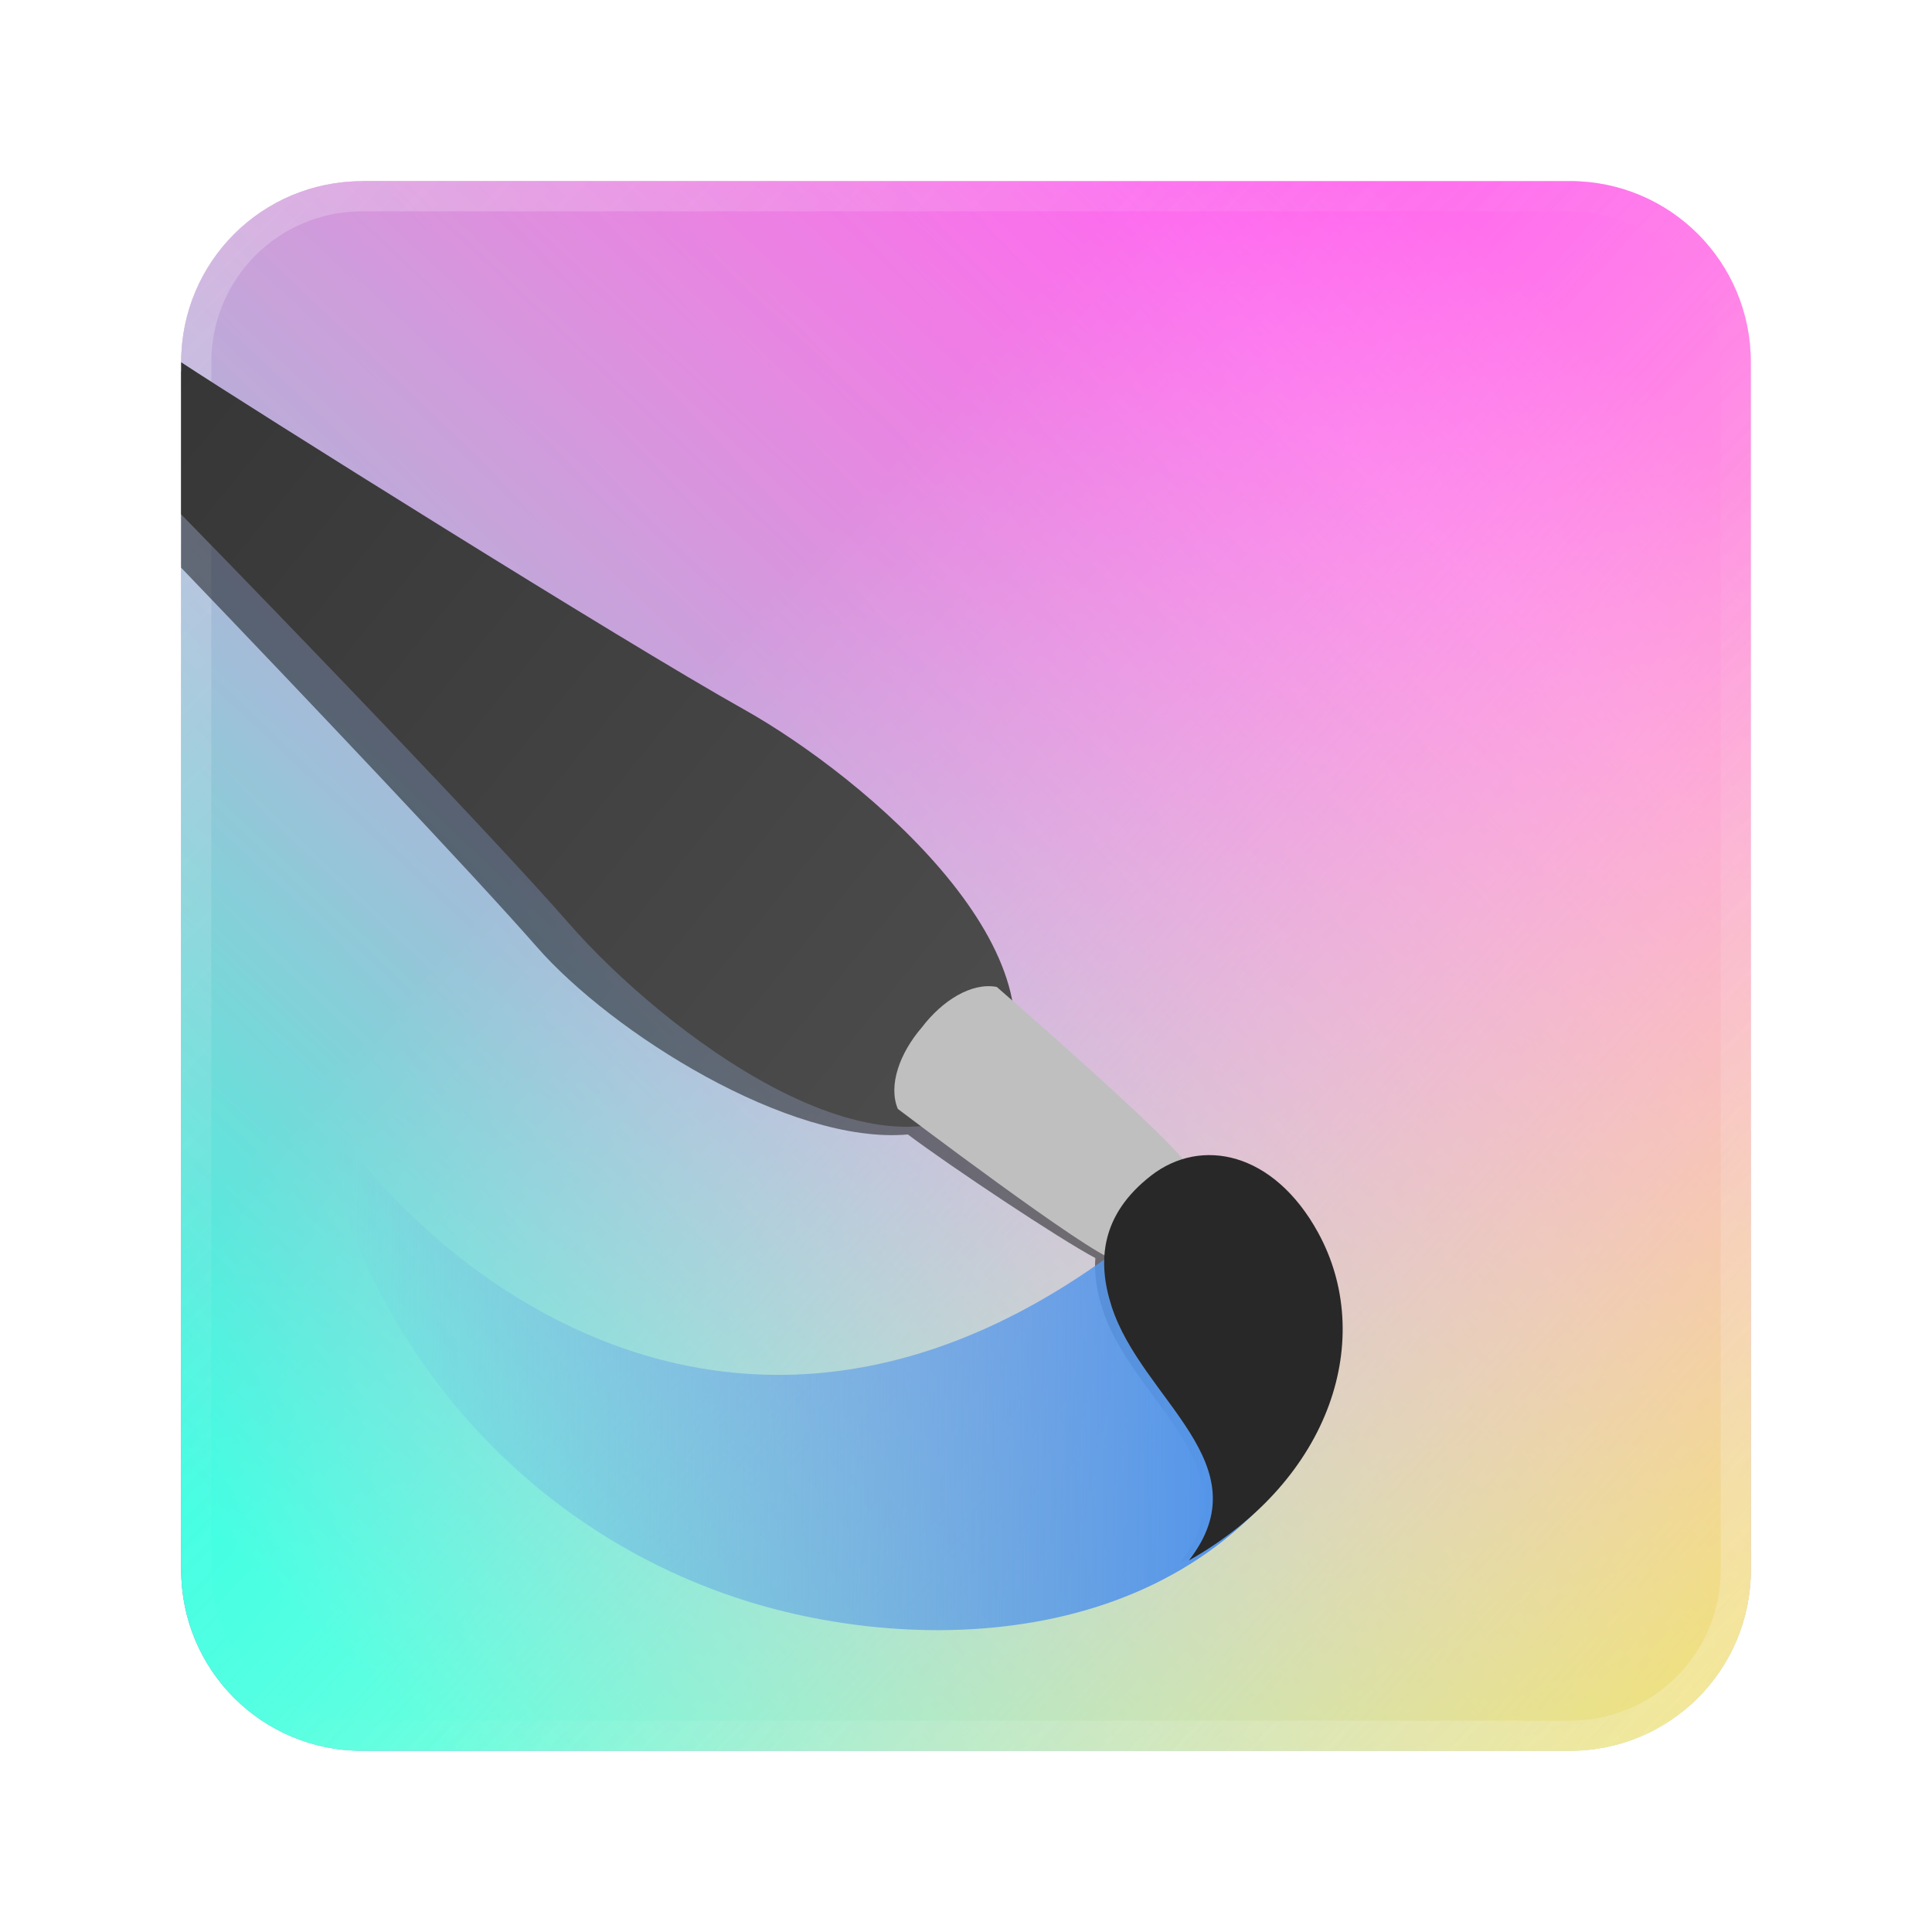
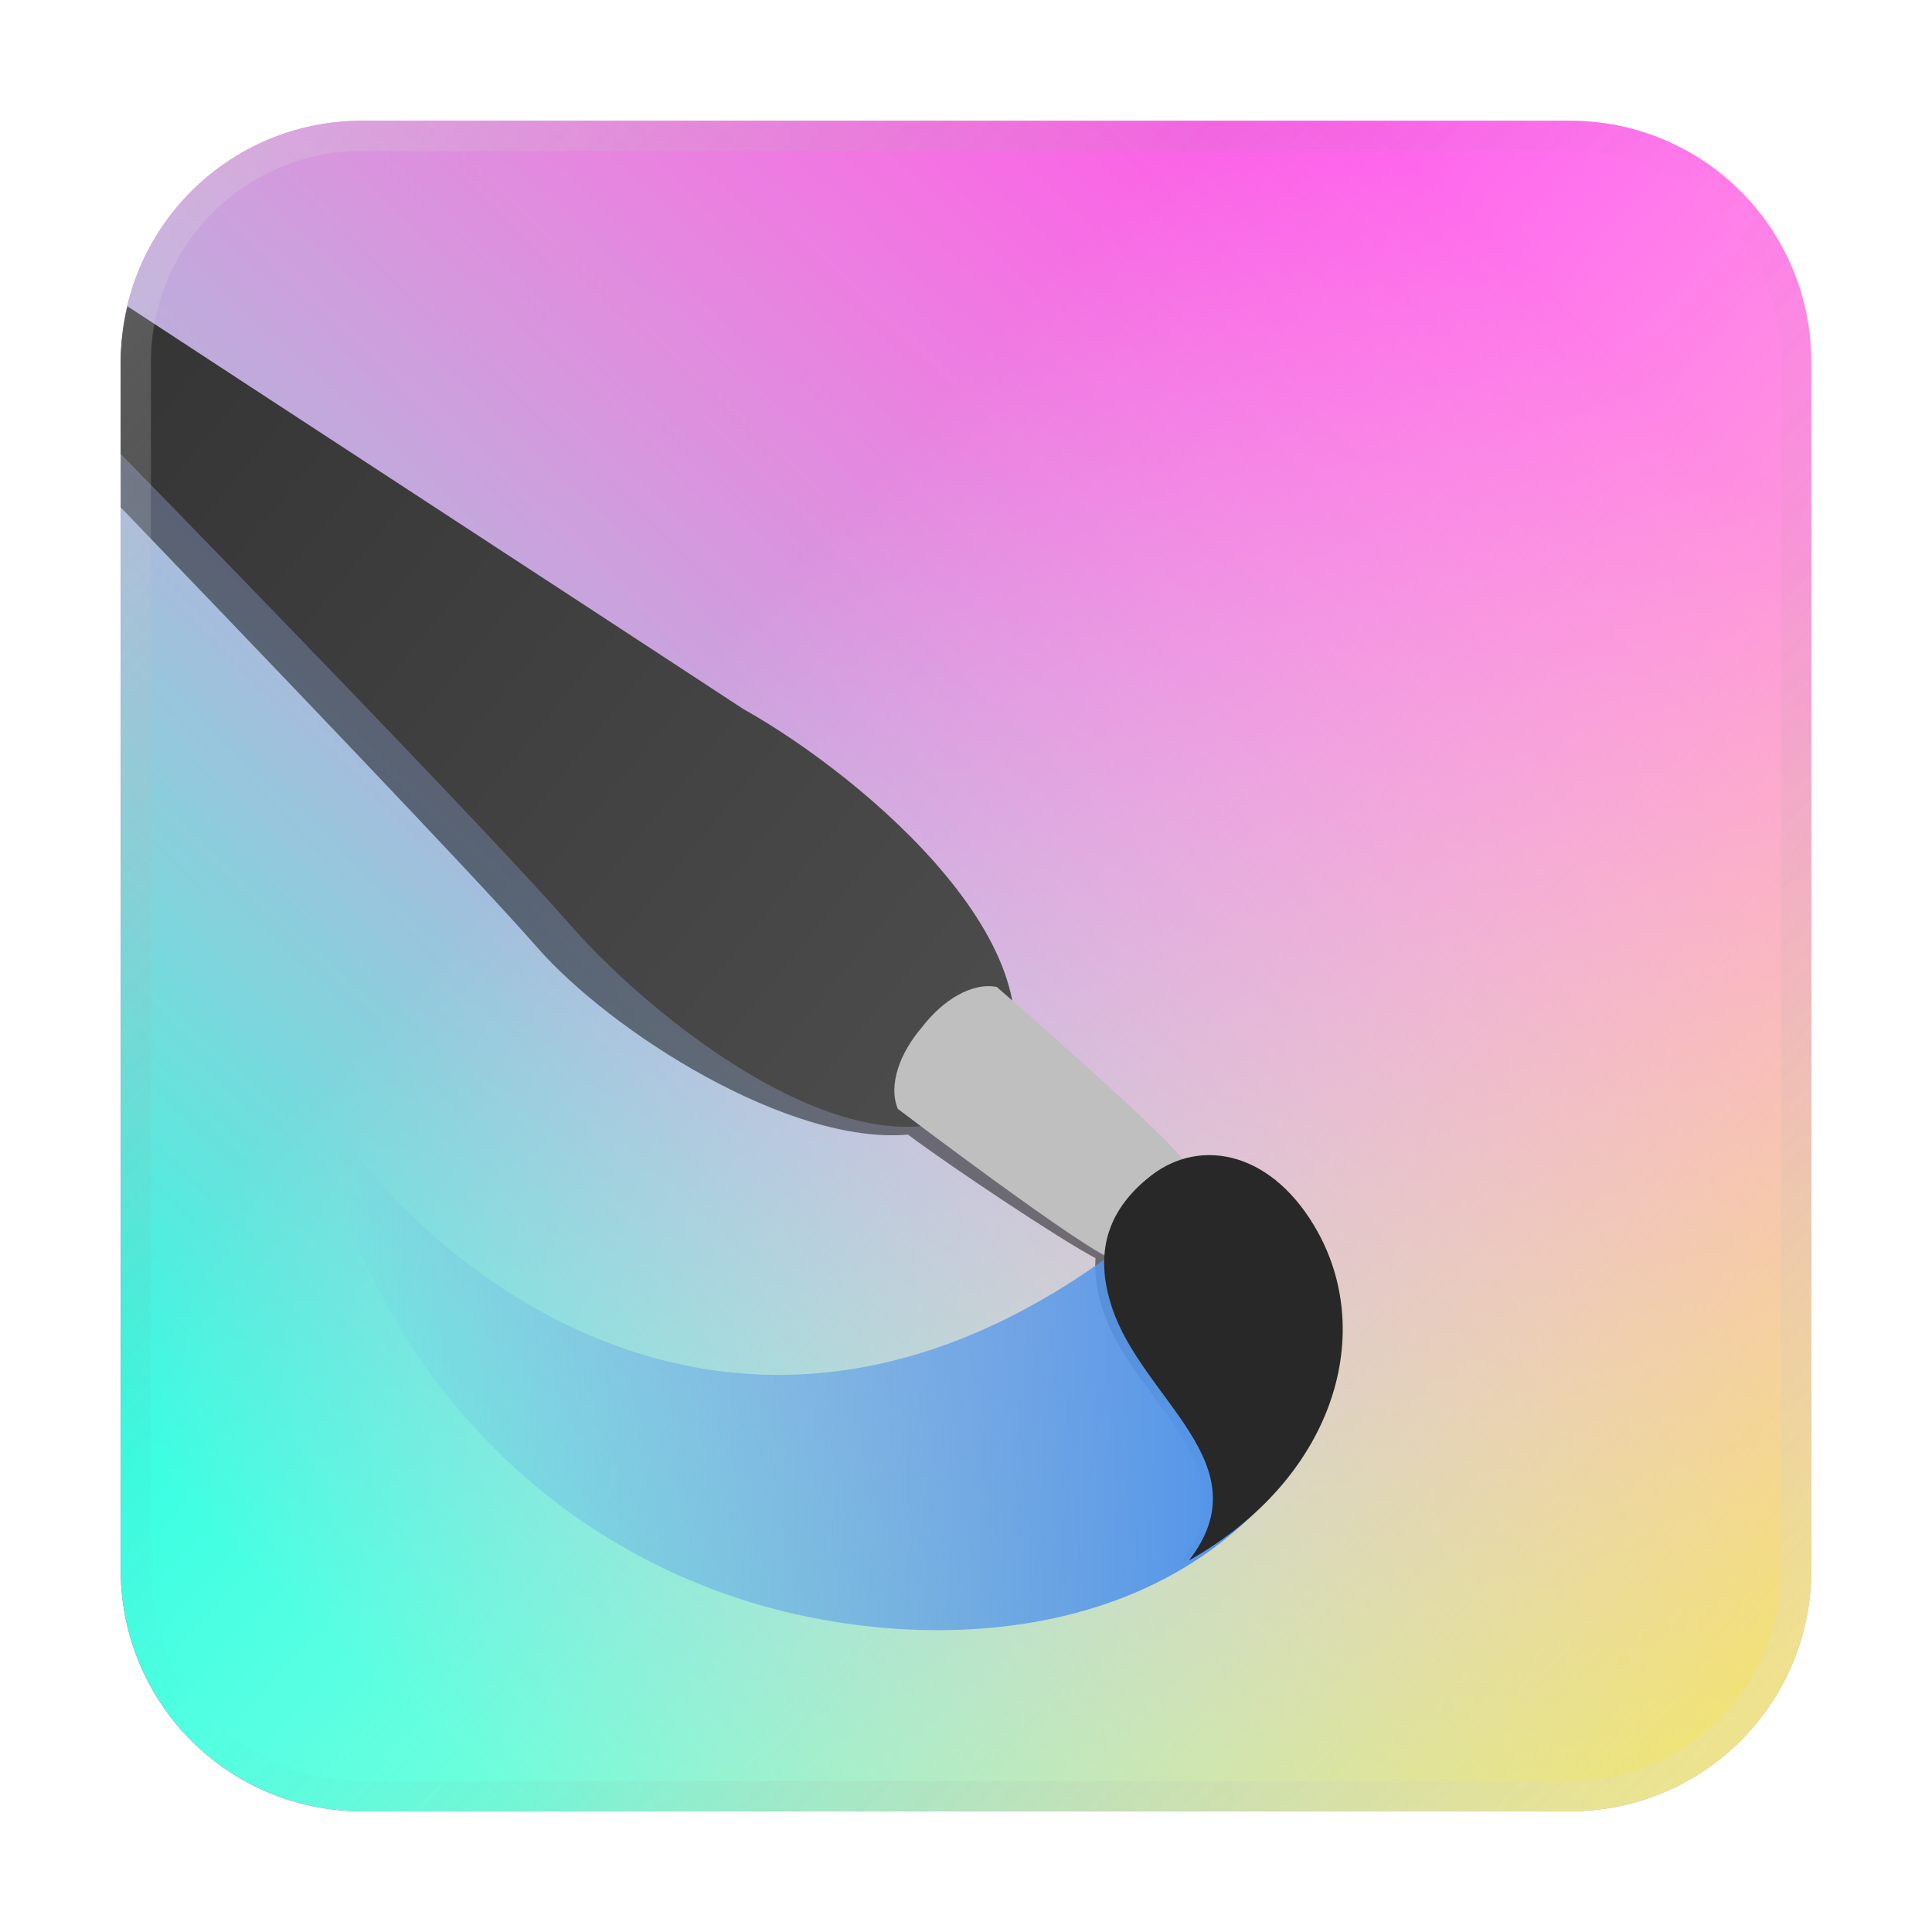
<svg xmlns="http://www.w3.org/2000/svg" xmlns:xlink="http://www.w3.org/1999/xlink" width="64" height="64" viewBox="0 0 16.933 16.933" version="1.1" id="svg5">
  <defs id="defs2">
    <linearGradient id="linearGradient1469">
      <stop style="stop-color:#db43a5;stop-opacity:1;" offset="0" id="stop1465" />
      <stop style="stop-color:#ff57ec;stop-opacity:1" offset="1" id="stop1467" />
    </linearGradient>
-     <linearGradient id="linearGradient37218">
-       <stop style="stop-color:#ffffff;stop-opacity:1" offset="0" id="stop37214" />
-       <stop style="stop-color:#f2f2f2;stop-opacity:0" offset="0.497" id="stop37220" />
-       <stop style="stop-color:#ffffff;stop-opacity:1" offset="1" id="stop37216" />
-     </linearGradient>
-     <linearGradient xlink:href="#linearGradient37218" id="linearGradient881" x1="64.208" y1="64.063" x2="0.305" y2="0.135" gradientUnits="userSpaceOnUse" />
-     <linearGradient xlink:href="#linearGradient1014" id="linearGradient2825" x1="830.873" y1="180.295" x2="185.66" y2="865.527" gradientUnits="userSpaceOnUse" gradientTransform="matrix(0.06396064,0,0,0.06396064,-0.747848,-0.7478449)" />
+     <linearGradient xlink:href="#linearGradient1014" id="linearGradient2825" x1="830.873" y1="180.295" x2="185.66" y2="865.527" gradientUnits="userSpaceOnUse" gradientTransform="matrix(0.06396064,0,0,0.06396064,-0.747848,-0.747845)" />
    <linearGradient id="linearGradient1014" x1="13.647" x2="1.63" y1="2.841" y2="15.328" gradientTransform="matrix(54.86973,0,0,54.86973,47.43039,47.88656)" gradientUnits="userSpaceOnUse">
      <stop stop-color="#fff" stop-opacity="0" offset="0" id="stop14" />
      <stop stop-color="#E8FFFC" stop-opacity=".139" offset=".139" id="stop16" />
      <stop stop-color="#ADFFF3" stop-opacity=".43" offset=".43" id="stop18" />
      <stop stop-color="#4FFFE5" stop-opacity=".846" offset=".846" id="stop20" />
      <stop stop-color="#2BFFE0" offset="1" id="stop22" />
    </linearGradient>
-     <linearGradient xlink:href="#linearGradient1018" id="linearGradient1239" x1="340.814" y1="390.54" x2="1084.832" y2="1069.146" gradientUnits="userSpaceOnUse" gradientTransform="matrix(0.06396064,0,0,0.06396064,-0.747848,-0.7478449)" />
+     <linearGradient xlink:href="#linearGradient1018" id="linearGradient1239" x1="340.814" y1="390.54" x2="1084.832" y2="1069.146" gradientUnits="userSpaceOnUse" gradientTransform="matrix(0.06396064,0,0,0.06396064,-0.7478476,-0.7478447)" />
    <linearGradient id="linearGradient1018" x1="1.907" x2="15.875" y1="1.691" y2="15.867" gradientTransform="matrix(54.86973,0,0,54.86973,47.43039,47.88656)" gradientUnits="userSpaceOnUse">
      <stop stop-color="#fff" stop-opacity="0" offset="0" id="stop25" />
      <stop stop-color="#FFFFF8" stop-opacity=".088" offset=".088" id="stop27" />
      <stop stop-color="#FFFEE5" stop-opacity=".216" offset=".216" id="stop29" />
      <stop stop-color="#FFFCC5" stop-opacity=".369" offset=".369" id="stop31" />
      <stop stop-color="#FFF999" stop-opacity=".54" offset=".54" id="stop33" />
      <stop stop-color="#FFF660" stop-opacity=".727" offset=".727" id="stop35" />
      <stop stop-color="#FFF31C" stop-opacity=".924" offset=".924" id="stop37" />
      <stop stop-color="#FFF100" offset="1" id="stop39" />
    </linearGradient>
-     <linearGradient xlink:href="#linearGradient1469" id="linearGradient1471" x1="4.762" y1="12.171" x2="12.7" y2="4.762" gradientUnits="userSpaceOnUse" />
-     <linearGradient y2="200.874" x2="1280.895" y1="62.713" x1="1142.588" gradientTransform="matrix(0.1714369,-0.01768231,0.01768231,0.1714369,-196.148,14.20087)" gradientUnits="userSpaceOnUse" id="linearGradient1403" xlink:href="#linearGradient1373" />
+     <linearGradient y2="200.874" x2="1280.895" y1="62.713" x1="1142.588" gradientTransform="matrix(0.2062365,-0.0212716,0.0212716,0.2062365,-234.7752,22.56808)" gradientUnits="userSpaceOnUse" id="linearGradient1403" xlink:href="#linearGradient1373" />
    <linearGradient id="linearGradient1373">
      <stop id="stop1369" offset="0" style="stop-color:#343434;stop-opacity:1" />
      <stop id="stop1371" offset="1" style="stop-color:#4d4d4d;stop-opacity:1" />
    </linearGradient>
-     <linearGradient gradientTransform="matrix(0.0111212,0.9999382,0.9999382,-0.0111212,1077.89,-1093.522)" y2="89.862" x2="1324.91" y1="230.862" x1="1327.594" gradientUnits="userSpaceOnUse" id="linearGradient1405" xlink:href="#linearGradient4663-8-4" />
+     <linearGradient gradientTransform="matrix(6.1006711e-4,0.05485284,0.05485284,-6.1006711e-4,-2.78087,-60.92895)" y2="89.862" x2="1324.91" y1="230.862" x1="1327.594" gradientUnits="userSpaceOnUse" id="linearGradient1405" xlink:href="#linearGradient4663-8-4" />
    <linearGradient id="linearGradient4663-8-4">
      <stop offset="0" style="stop-color:#5596ea;stop-opacity:1" id="stop4665-6-3" />
      <stop offset="1" style="stop-color:#5596ea;stop-opacity:0" id="stop4667-8-0" />
    </linearGradient>
+     <linearGradient xlink:href="#linearGradient37218" id="linearGradient1781" x1="2.8346456e-08" y1="2.2677165e-07" x2="64" y2="64" gradientUnits="userSpaceOnUse" gradientTransform="scale(0.2645833)" />
+     <linearGradient id="linearGradient37218">
+       <stop style="stop-color:#fbfbfb;stop-opacity:1" offset="0" id="stop37214" />
+       <stop style="stop-color:#717171;stop-opacity:0.004" offset="0.497" id="stop37220" />
+       <stop style="stop-color:#ffffff;stop-opacity:1" offset="1" id="stop37216" />
+     </linearGradient>
+     <linearGradient xlink:href="#linearGradient1469" id="linearGradient1346" x1="2.117" y1="14.817" x2="14.287" y2="2.646" gradientUnits="userSpaceOnUse" />
  </defs>
-   <path id="rect846-3" style="fill:url(#linearGradient1471);stroke-width:0.338;fill-opacity:1" d="m 3.175,1.587 h 10.583 c 0.879,0 1.587,0.708 1.587,1.587 v 10.583 c 0,0.879 -0.708,1.587 -1.587,1.587 H 3.175 c -0.879,0 -1.587,-0.708 -1.587,-1.587 V 3.175 c 0,-0.879 0.708,-1.587 1.587,-1.587 z" />
-   <path id="rect2737" style="fill:url(#linearGradient2825);fill-opacity:1;stroke-width:0.064" d="M 12 6 C 8.676 6 6 8.676 6 12 L 6 52 C 6 55.324 8.676 58 12 58 L 52 58 C 55.324 58 58 55.324 58 52 L 58 12 C 58 8.676 55.324 6 52 6 L 12 6 z " transform="scale(0.2645833)" />
-   <path id="rect911" style="fill:url(#linearGradient1239);stroke-width:0.071" d="M 12 6 C 8.676 6 6 8.676 6 12 L 6 52 C 6 55.324 8.676 58 12 58 L 52 58 C 55.324 58 58 55.324 58 52 L 58 12 C 58 8.676 55.324 6 52 6 L 12 6 z " transform="scale(0.2645833)" />
-   <path id="rect846" style="opacity:0.3;fill:url(#linearGradient881);stroke-width:1.276;fill-opacity:1" d="M 12 6 C 8.676 6 6 8.676 6 12 L 6 52 C 6 55.324 8.676 58 12 58 L 52 58 C 55.324 58 58 55.324 58 52 L 58 12 C 58 8.676 55.324 6 52 6 L 12 6 z M 12 7 L 52 7 C 54.77 7 57 9.23 57 12 L 57 52 C 57 54.77 54.77 57 52 57 L 12 57 C 9.23 57 7 54.77 7 52 L 7 12 C 7 9.23 9.23 7 12 7 z " transform="scale(0.2645833)" />
-   <path id="path1393-3" style="display:inline;fill:#000000;fill-opacity:0.47;stroke:none;stroke-width:2.458;stroke-linecap:butt;stroke-linejoin:miter;stroke-miterlimit:4;stroke-dasharray:none;stroke-dashoffset:0;stroke-opacity:1" d="m 1.587,3.253 v 1.722 c 1.066,1.111 2.567,2.694 3.116,3.322 0.658,0.753 2.217,1.738 3.254,1.646 0.38,0.285 1.33,0.917 1.643,1.083 -0.011,0.148 0.015,0.298 0.063,0.449 0.266,0.82 1.334,1.38 0.677,2.226 1.265,-0.715 1.633,-1.961 1.133,-2.873 C 11.163,10.26 10.69,10.062 10.288,10.184 10.047,9.894 9.086,9.05 8.793,8.794 8.601,7.786 7.282,6.713 6.436,6.24 5.444,5.685 2.435,3.8 1.587,3.253 Z" />
-   <g style="display:inline" transform="matrix(0.05485623,0,0,0.05485623,-61.90983,-0.9424366)" id="g1401">
-     <path id="path1393" style="display:inline;opacity:1;fill:url(#linearGradient1403);fill-opacity:1;stroke:none;stroke-width:7.721;stroke-linecap:butt;stroke-linejoin:miter;stroke-miterlimit:4;stroke-dasharray:none;stroke-dashoffset:0;stroke-opacity:1" d="m 4,5.416 v 4.188 C 7.039,12.715 12.611,18.502 14.684,20.875 c 2.561,2.931 8.628,7.599 11.781,4.656 C 28.693,21.839 22.875,16.865 19.479,14.965 16.178,13.118 5.861,6.642 4,5.416 Z" transform="matrix(5.802269,0,0,5.802269,1134.316,43.63352)" />
-     <path style="display:inline;opacity:1;fill:url(#linearGradient1405);fill-opacity:1;stroke:none;stroke-width:44.8;stroke-linecap:butt;stroke-linejoin:miter;stroke-miterlimit:4;stroke-dasharray:none;stroke-dashoffset:0;stroke-opacity:1" d="m 1317.223,208.618 c -71.406,63.701 -129.81,2.651 -138.859,-18.497 5.351,36.707 30.086,69.556 67.453,82.198 28.221,9.547 73.254,9.326 93.443,-27.047 z" id="path1397" />
-     <path id="path1395" d="m 1316.928,214.613 c -5.833,2.671 -5.202,4.602 -10.381,3.769 -3.572,-0.575 -34.517,-24.031 -34.517,-24.031 -1.569,-3.764 0.313,-8.939 3.847,-13.034 3.278,-4.303 7.953,-7.212 11.96,-6.454 0,0 29.338,25.438 30.637,28.815 1.884,4.896 -0.136,4.677 -1.546,10.936 z" style="opacity:1;fill:#bfbfbf;fill-opacity:1;stroke:none;stroke-width:44.8;stroke-linecap:butt;stroke-linejoin:miter;stroke-miterlimit:4;stroke-dasharray:none;stroke-dashoffset:0;stroke-opacity:1" />
-     <path style="opacity:1;fill:#282828;fill-opacity:1;stroke:none;stroke-width:44.8;stroke-linecap:butt;stroke-linejoin:miter;stroke-miterlimit:4;stroke-dasharray:none;stroke-dashoffset:0;stroke-opacity:1" d="m 1318.529,266.502 c 23.052,-13.039 29.761,-35.752 20.659,-52.37 -7.073,-12.914 -18.687,-15.355 -26.709,-9.111 -7.958,6.194 -8.659,13.576 -6.285,20.906 4.841,14.952 24.31,25.155 12.335,40.575 z" id="path1399" />
-   </g>
+   <path id="rect863" style="fill:url(#linearGradient1346);stroke-width:0.265;fill-opacity:1" d="M 3.175,1.058 H 13.758 c 1.173,0 2.117,0.944 2.117,2.117 V 13.758 c 0,1.173 -0.944,2.117 -2.117,2.117 H 3.175 c -1.173,0 -2.117,-0.944 -2.117,-2.117 V 3.175 c 0,-1.173 0.944,-2.117 2.117,-2.117 z" />
+   <path id="rect2737" style="fill:url(#linearGradient2825);fill-opacity:1;stroke-width:0.064" d="M 12 4 C 7.568 4 4 7.568 4 12 L 4 52 C 4 56.432 7.568 60 12 60 L 52 60 C 56.432 60 60 56.432 60 52 L 60 12 C 60 7.568 56.432 4 52 4 L 12 4 z " transform="scale(0.2645833)" />
+   <path id="rect911" style="fill:url(#linearGradient1239);stroke-width:0.071" d="M 12 4 C 7.568 4 4 7.568 4 12 L 4 52 C 4 56.432 7.568 60 12 60 L 52 60 C 56.432 60 60 56.432 60 52 L 60 12 C 60 7.568 56.432 4 52 4 L 12 4 z " transform="scale(0.2645833)" />
+   <path id="path1393-3" style="display:inline;fill:#000000;fill-opacity:0.47;stroke:none;stroke-width:9.288;stroke-linecap:butt;stroke-linejoin:miter;stroke-miterlimit:4;stroke-dasharray:none;stroke-dashoffset:0;stroke-opacity:1" d="M 4.174 10.41 A 8 8 0 0 0 4 12 L 4 16.807 C 8.03 21.005 15.703 28.988 17.777 31.363 C 20.264 34.21 26.157 37.932 30.078 37.584 C 31.514 38.661 35.105 41.049 36.289 41.678 C 36.249 42.236 36.343 42.806 36.527 43.375 C 37.531 46.475 41.569 48.59 39.086 51.787 C 43.865 49.084 45.256 44.375 43.369 40.93 C 42.191 38.778 40.404 38.03 38.885 38.49 C 37.972 37.394 34.342 34.204 33.234 33.236 C 32.507 29.428 27.523 25.372 24.324 23.582 C 20.634 21.517 7.628 12.654 4.174 10.41 z " transform="scale(0.2645833)" />
+   <path id="path1393" style="display:inline;fill:url(#linearGradient1403);fill-opacity:1;stroke:none;stroke-width:9.288;stroke-linecap:butt;stroke-linejoin:miter;stroke-miterlimit:4;stroke-dasharray:none;stroke-dashoffset:0;stroke-opacity:1" d="M 4.221 10.145 A 8 8 0 0 0 4 12 L 4 15.037 C 7.655 18.78 16.36 27.743 18.854 30.598 C 21.934 34.124 29.232 39.739 33.025 36.199 C 35.706 31.757 28.707 25.773 24.621 23.486 C 21.006 21.11 6.792 11.836 4.221 10.145 z " transform="scale(0.2645833)" />
+   <path style="display:inline;fill:url(#linearGradient1405);fill-opacity:1;stroke:none;stroke-width:2.458;stroke-linecap:butt;stroke-linejoin:miter;stroke-miterlimit:4;stroke-dasharray:none;stroke-dashoffset:0;stroke-opacity:1" d="m 10.348,10.502 c -3.917,3.494 -7.121,0.145 -7.617,-1.015 0.294,2.014 1.65,3.816 3.7,4.509 1.548,0.524 4.018,0.512 5.126,-1.484 z" id="path1397" />
+   <path id="path1395" d="M 10.332,10.83 C 10.012,10.977 10.046,11.083 9.762,11.037 9.566,11.006 7.869,9.719 7.869,9.719 7.783,9.512 7.886,9.229 8.08,9.004 8.26,8.768 8.516,8.608 8.736,8.65 c 0,0 1.609,1.395 1.681,1.581 0.103,0.269 -0.007,0.257 -0.085,0.6 z" style="fill:#bfbfbf;fill-opacity:1;stroke:none;stroke-width:2.458;stroke-linecap:butt;stroke-linejoin:miter;stroke-miterlimit:4;stroke-dasharray:none;stroke-dashoffset:0;stroke-opacity:1" />
+   <path style="fill:#282828;fill-opacity:1;stroke:none;stroke-width:2.458;stroke-linecap:butt;stroke-linejoin:miter;stroke-miterlimit:4;stroke-dasharray:none;stroke-dashoffset:0;stroke-opacity:1" d="m 10.42,13.677 c 1.265,-0.715 1.633,-1.961 1.133,-2.873 -0.388,-0.708 -1.025,-0.842 -1.465,-0.5 -0.437,0.34 -0.475,0.745 -0.345,1.147 0.266,0.82 1.334,1.38 0.677,2.226 z" id="path1399" />
+   <path id="rect1345" style="opacity:0.3;fill:url(#linearGradient1781);fill-opacity:1;stroke-width:0.265" d="m 3.175,1.058 c -1.173,0 -2.117,0.944 -2.117,2.117 v 10.583 c 0,1.173 0.944,2.117 2.117,2.117 h 10.583 c 1.173,0 2.117,-0.944 2.117,-2.117 V 3.175 c 0,-1.173 -0.944,-2.117 -2.117,-2.117 z m 0,0.265 h 10.583 c 1.026,0 1.852,0.826 1.852,1.852 v 10.583 c 0,1.026 -0.826,1.852 -1.852,1.852 H 3.175 c -1.026,0 -1.852,-0.826 -1.852,-1.852 V 3.175 c 0,-1.026 0.826,-1.852 1.852,-1.852 z" />
</svg>
